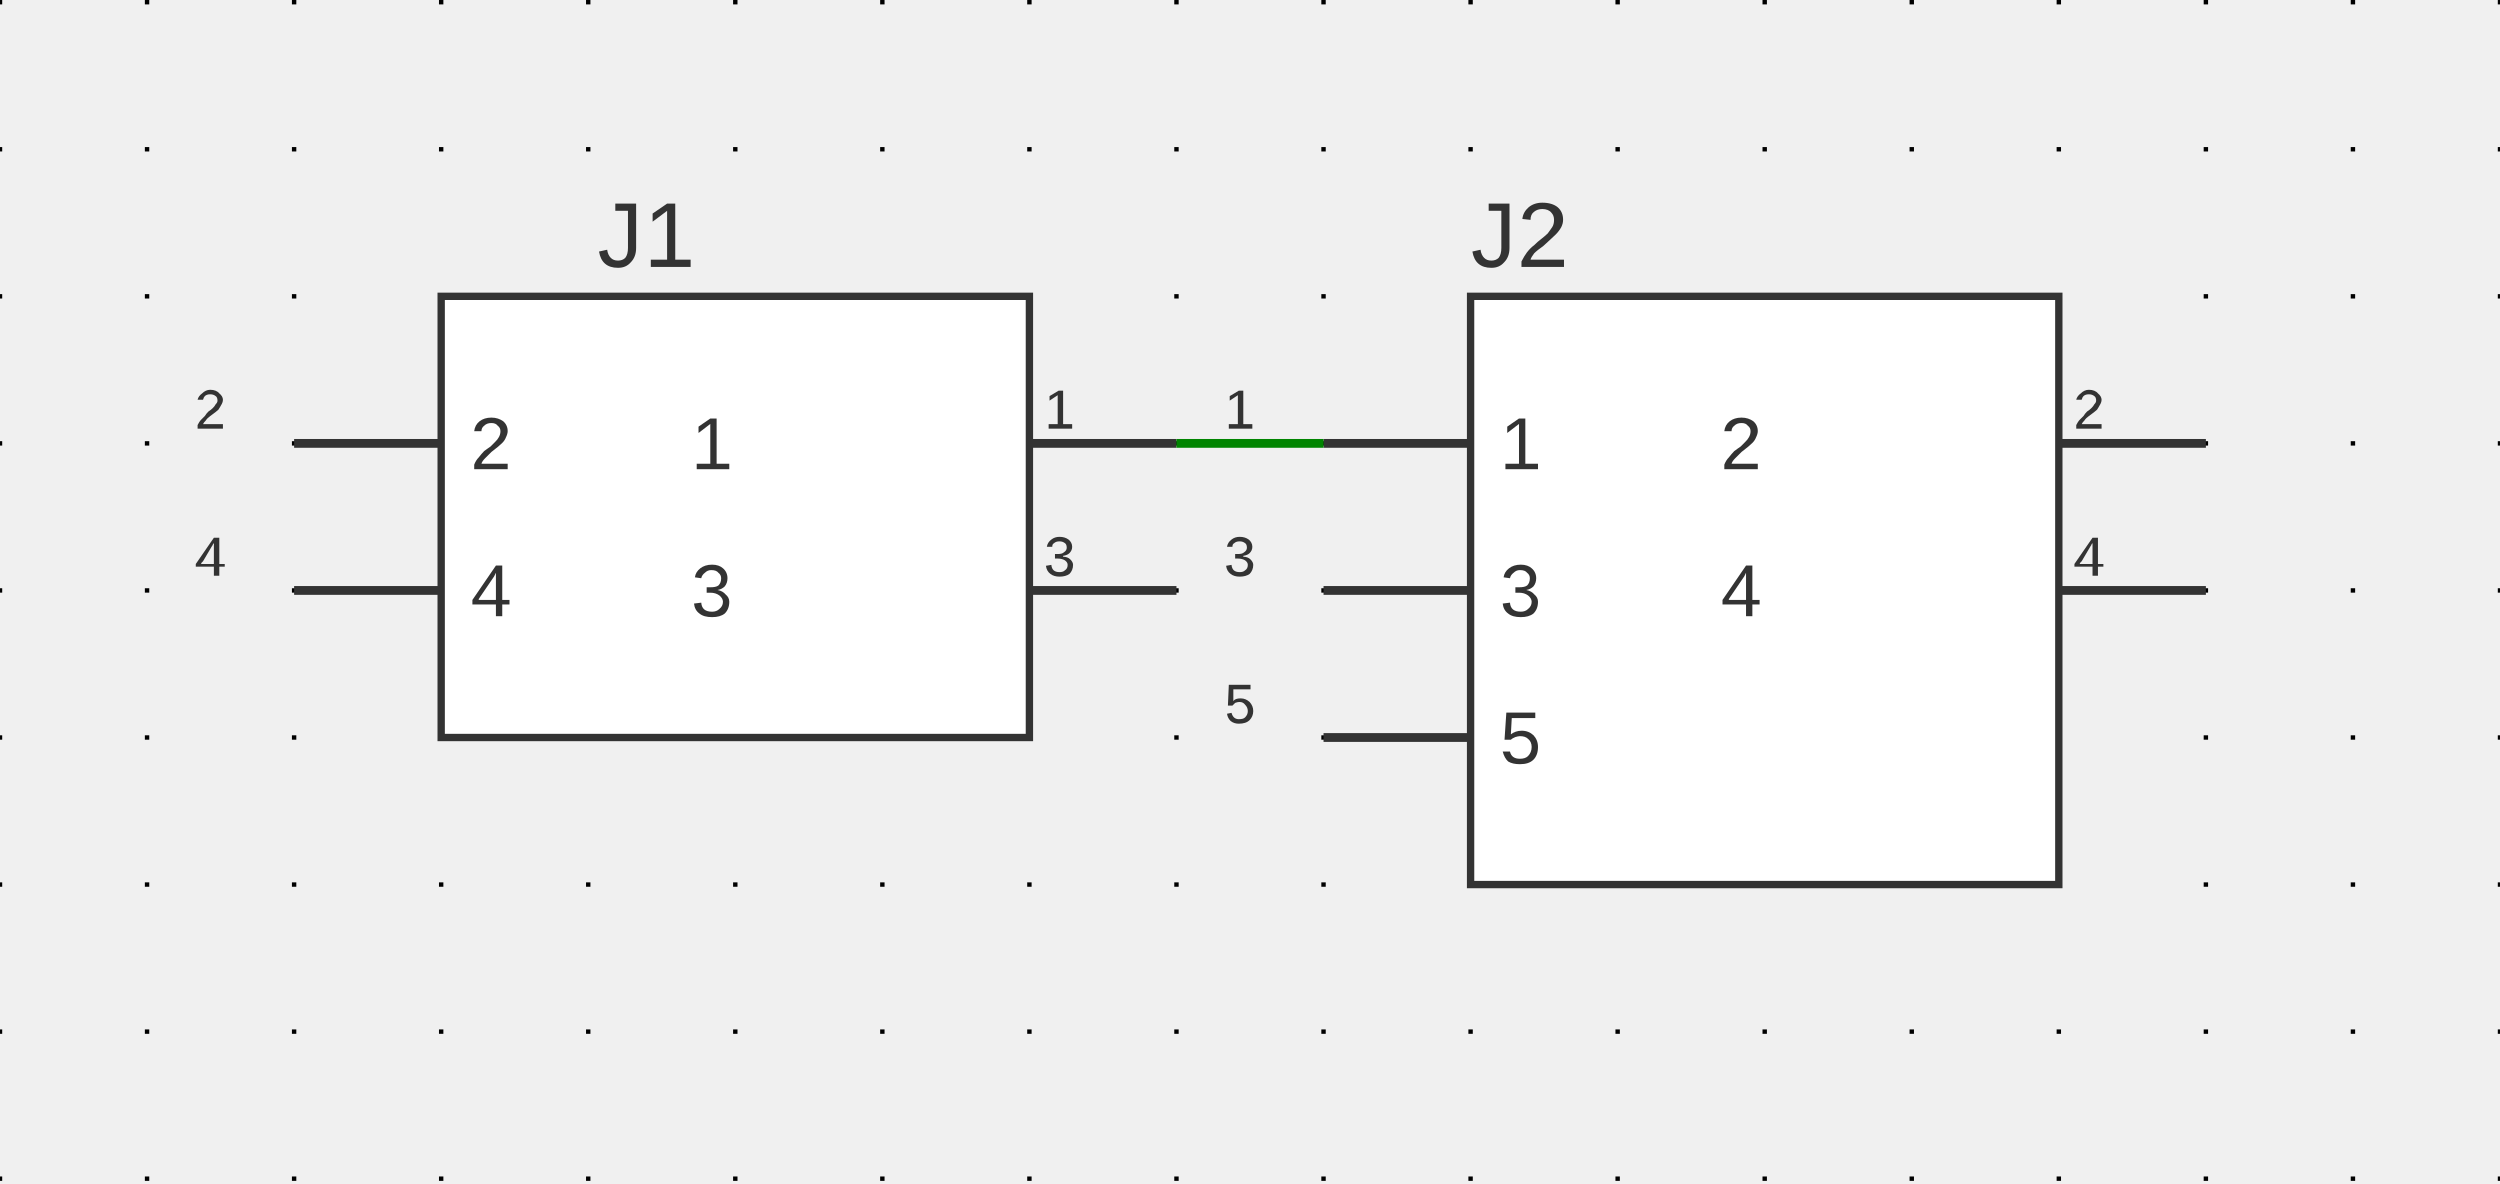
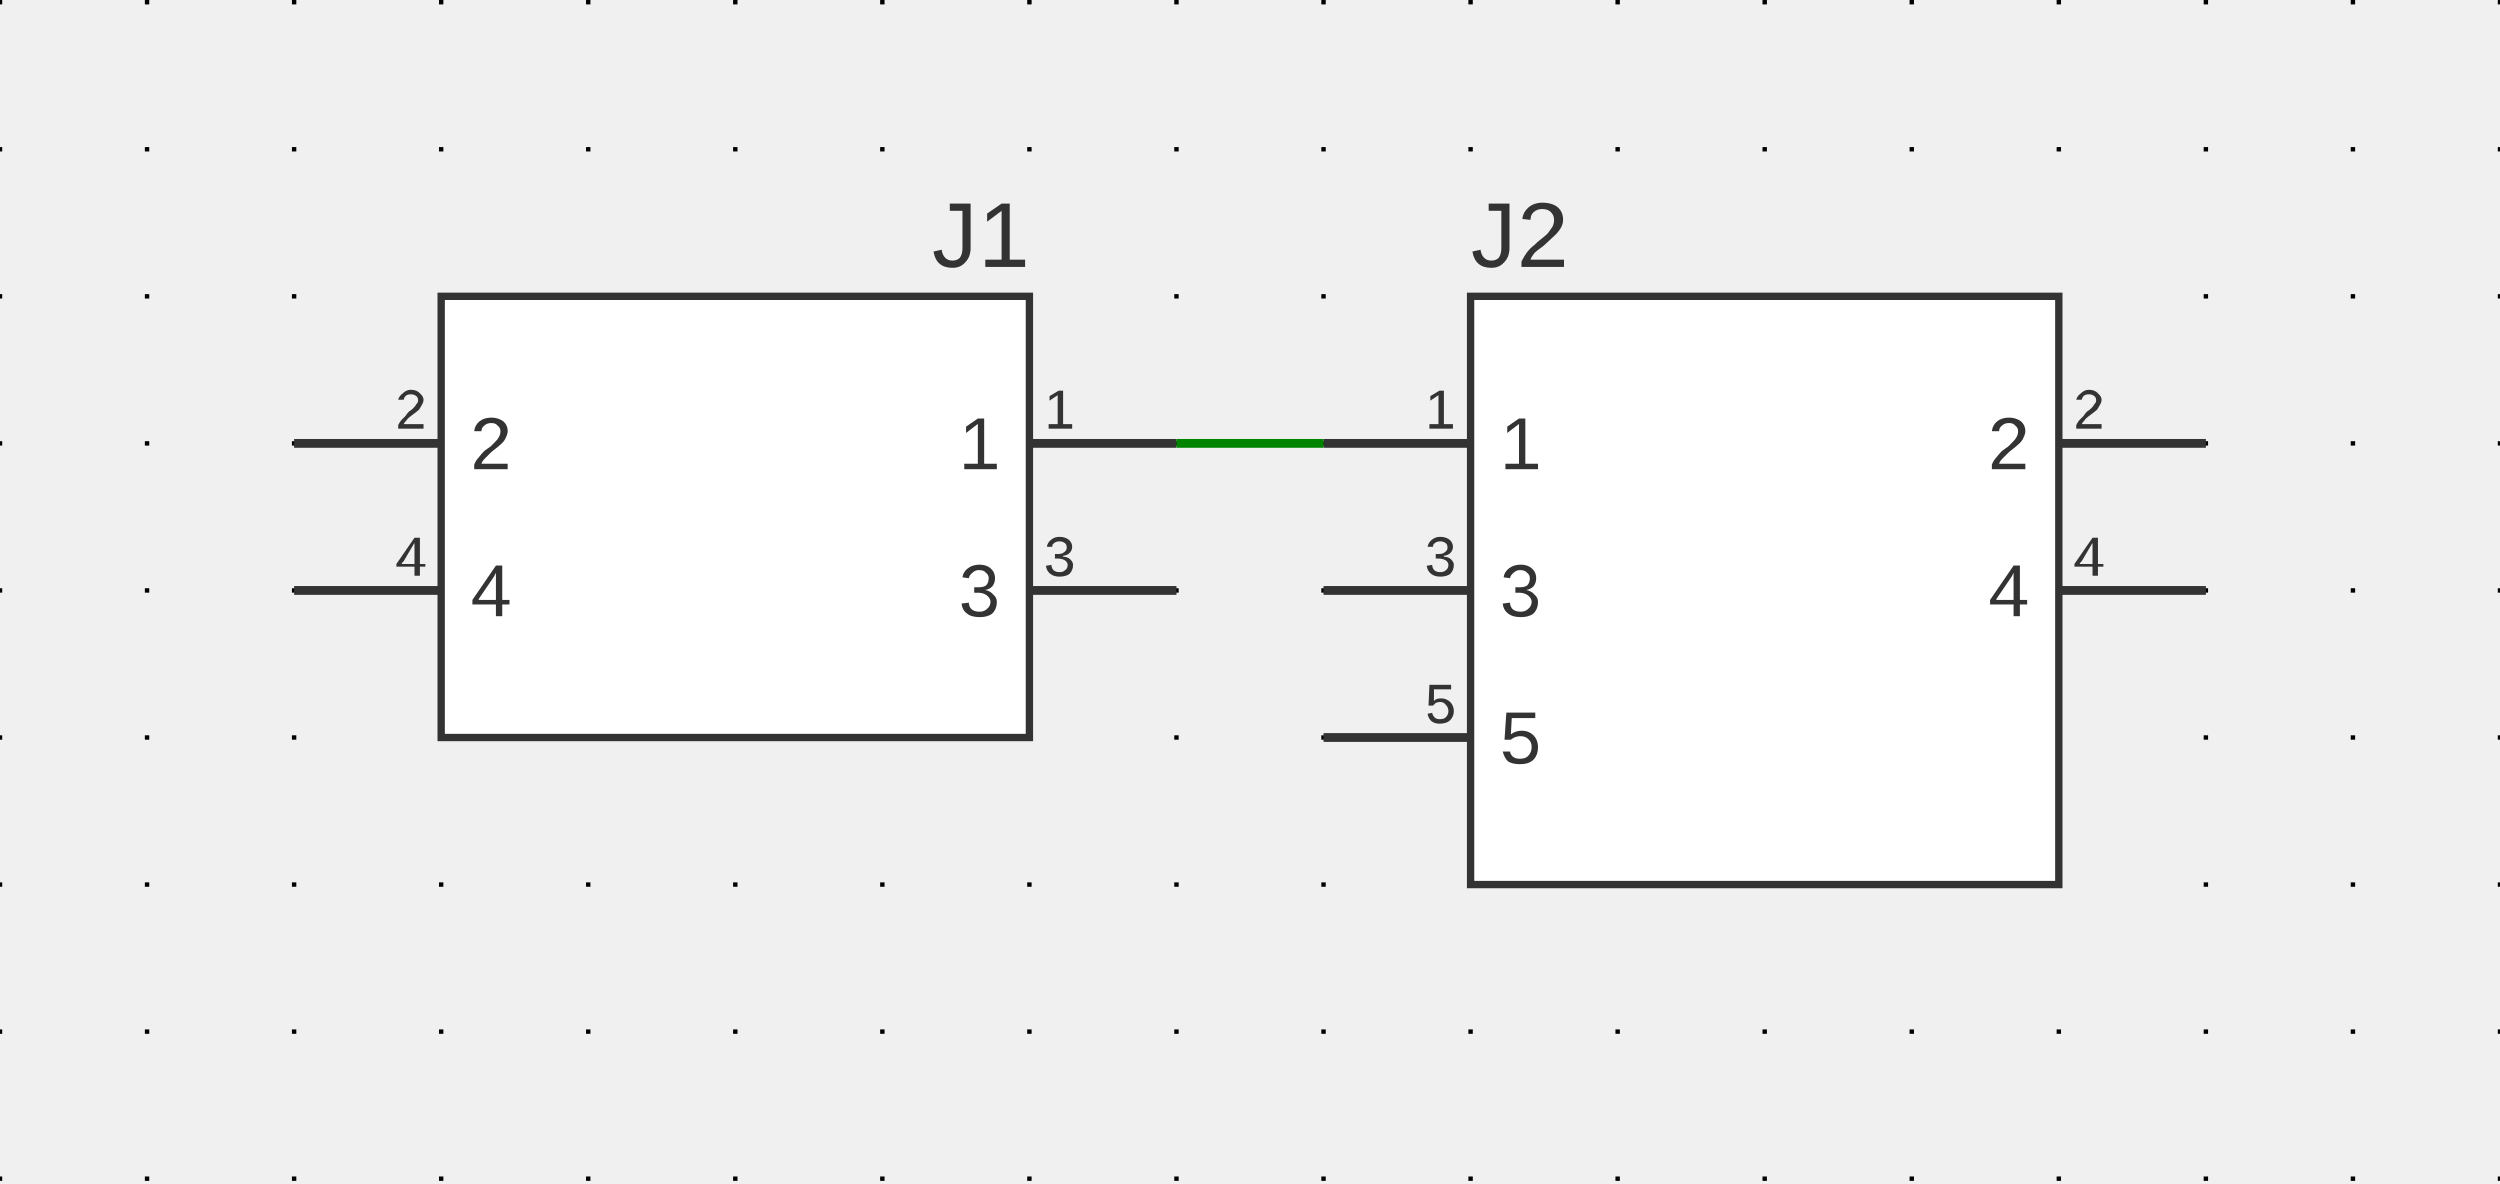
<svg xmlns="http://www.w3.org/2000/svg" xmlns:ns1="http://svgjs.dev/svgjs" version="1.1" width="407.973" height="193.067" viewBox="-2.54 -2.578 43.18 20.434">
  <g id="sheet-0" class="sheet" transform="matrix(1,0,0,1,0,0)">
    <g class="sheet-elements" transform="matrix(1,0,0,1,0,0)">
      <g transform="matrix(1,0,0,1,0,0)" class="grid">
        <path d="M -2.54 -2.578 L -2.54 17.856 M 0 -2.578 L 0 17.856 M 2.54 -2.578 L 2.54 17.856 M 5.08 -2.578 L 5.08 17.856 M 7.62 -2.578 L 7.62 17.856 M 10.16 -2.578 L 10.16 17.856 M 12.7 -2.578 L 12.7 17.856 M 15.24 -2.578 L 15.24 17.856 M 17.78 -2.578 L 17.78 17.856 M 20.32 -2.578 L 20.32 17.856 M 22.86 -2.578 L 22.86 17.856 M 25.4 -2.578 L 25.4 17.856 M 27.94 -2.578 L 27.94 17.856 M 30.48 -2.578 L 30.48 17.856 M 33.02 -2.578 L 33.02 17.856 M 35.56 -2.578 L 35.56 17.856 M 38.1 -2.578 L 38.1 17.856 M 40.64 -2.578 L 40.64 17.856" stroke-dasharray="0.076,2.464" stroke-width="0.076" stroke="#000000" />
      </g>
      <g transform="matrix(1,0,0,1,10.16,6.35)">
        <g>
          <path d="M 5.08 -3.81 L -5.08 -3.81 L -5.08 3.81 L 5.08 3.81 Z" stroke-width="0.127" stroke="#333333" fill="#ffffff" />
          <path d="M 7.62 -1.27 L 5.08 -1.27" stroke-width="0.152" stroke="#333333" />
          <path d="M 7.62 1.27 L 5.08 1.27" stroke-width="0.152" stroke="#333333" />
          <path d="M -7.62 -1.27 L -5.08 -1.27" stroke-width="0.152" stroke="#333333" />
          <path d="M -7.62 1.27 L -5.08 1.27" stroke-width="0.152" stroke="#333333" />
          <g transform="matrix(1,0,0,1,4.572,-1.27)">
-             <text fill="#333333" font-family="Arial" font-size="1.28" text-anchor="end" dominant-baseline="central" font-weight="regular" xml:space="preserve" transform="matrix(1,0,0,1,0,0)" ns1:data="{&quot;leading&quot;:&quot;1.3&quot;}">
+             <text fill="#333333" font-family="Arial" font-size="1.28" text-anchor="end" dominant-baseline="central" font-weight="regular" style="white-space: pre;" transform="matrix(1,0,0,1,0,0)" ns1:data="{&quot;leading&quot;:&quot;1.3&quot;}">
              <tspan dy="0" x="0" ns1:data="{&quot;newLined&quot;:true}">1</tspan>
            </text>
          </g>
          <g transform="matrix(1,0,0,1,5.334,-1.524)">
-             <text fill="#333333" font-family="Arial" font-size="0.96" text-anchor="start" dominant-baseline="alphabetic" font-weight="regular" xml:space="preserve" transform="matrix(1,0,0,1,0,0)" ns1:data="{&quot;leading&quot;:&quot;1.3&quot;}">
+             <text fill="#333333" font-family="Arial" font-size="0.96" text-anchor="start" dominant-baseline="alphabetic" font-weight="regular" style="white-space: pre;" transform="matrix(1,0,0,1,0,0)" ns1:data="{&quot;leading&quot;:&quot;1.3&quot;}">
              <tspan dy="0" x="0" ns1:data="{&quot;newLined&quot;:true}">1</tspan>
            </text>
          </g>
          <g transform="matrix(1,0,0,1,4.572,1.27)">
-             <text fill="#333333" font-family="Arial" font-size="1.28" text-anchor="end" dominant-baseline="central" font-weight="regular" xml:space="preserve" transform="matrix(1,0,0,1,0,0)" ns1:data="{&quot;leading&quot;:&quot;1.3&quot;}">
+             <text fill="#333333" font-family="Arial" font-size="1.28" text-anchor="end" dominant-baseline="central" font-weight="regular" style="white-space: pre;" transform="matrix(1,0,0,1,0,0)" ns1:data="{&quot;leading&quot;:&quot;1.3&quot;}">
              <tspan dy="0" x="0" ns1:data="{&quot;newLined&quot;:true}">3</tspan>
            </text>
          </g>
          <g transform="matrix(1,0,0,1,5.334,1.016)">
-             <text fill="#333333" font-family="Arial" font-size="0.96" text-anchor="start" dominant-baseline="alphabetic" font-weight="regular" xml:space="preserve" transform="matrix(1,0,0,1,0,0)" ns1:data="{&quot;leading&quot;:&quot;1.3&quot;}">
+             <text fill="#333333" font-family="Arial" font-size="0.96" text-anchor="start" dominant-baseline="alphabetic" font-weight="regular" style="white-space: pre;" transform="matrix(1,0,0,1,0,0)" ns1:data="{&quot;leading&quot;:&quot;1.3&quot;}">
              <tspan dy="0" x="0" ns1:data="{&quot;newLined&quot;:true}">3</tspan>
            </text>
          </g>
          <g transform="matrix(1,0,0,1,-4.572,-1.27)">
-             <text fill="#333333" font-family="Arial" font-size="1.28" text-anchor="start" dominant-baseline="central" font-weight="regular" xml:space="preserve" transform="matrix(1,0,0,1,0,0)" ns1:data="{&quot;leading&quot;:&quot;1.3&quot;}">
+             <text fill="#333333" font-family="Arial" font-size="1.28" text-anchor="start" dominant-baseline="central" font-weight="regular" style="white-space: pre;" transform="matrix(1,0,0,1,0,0)" ns1:data="{&quot;leading&quot;:&quot;1.3&quot;}">
              <tspan dy="0" x="0" ns1:data="{&quot;newLined&quot;:true}">2</tspan>
            </text>
          </g>
          <g transform="matrix(1,0,0,1,-5.334,-1.524)">
-             <text fill="#333333" font-family="Arial" font-size="0.96" text-anchor="end" dominant-baseline="alphabetic" font-weight="regular" xml:space="preserve" transform="matrix(1,0,0,1,0,0)" ns1:data="{&quot;leading&quot;:&quot;1.3&quot;}">
+             <text fill="#333333" font-family="Arial" font-size="0.96" text-anchor="end" dominant-baseline="alphabetic" font-weight="regular" style="white-space: pre;" transform="matrix(1,0,0,1,0,0)" ns1:data="{&quot;leading&quot;:&quot;1.3&quot;}">
              <tspan dy="0" x="0" ns1:data="{&quot;newLined&quot;:true}">2</tspan>
            </text>
          </g>
          <g transform="matrix(1,0,0,1,-4.572,1.27)">
-             <text fill="#333333" font-family="Arial" font-size="1.28" text-anchor="start" dominant-baseline="central" font-weight="regular" xml:space="preserve" transform="matrix(1,0,0,1,0,0)" ns1:data="{&quot;leading&quot;:&quot;1.3&quot;}">
+             <text fill="#333333" font-family="Arial" font-size="1.28" text-anchor="start" dominant-baseline="central" font-weight="regular" style="white-space: pre;" transform="matrix(1,0,0,1,0,0)" ns1:data="{&quot;leading&quot;:&quot;1.3&quot;}">
              <tspan dy="0" x="0" ns1:data="{&quot;newLined&quot;:true}">4</tspan>
            </text>
          </g>
          <g transform="matrix(1,0,0,1,-5.334,1.016)">
-             <text fill="#333333" font-family="Arial" font-size="0.96" text-anchor="end" dominant-baseline="alphabetic" font-weight="regular" xml:space="preserve" transform="matrix(1,0,0,1,0,0)" ns1:data="{&quot;leading&quot;:&quot;1.3&quot;}">
+             <text fill="#333333" font-family="Arial" font-size="0.96" text-anchor="end" dominant-baseline="alphabetic" font-weight="regular" style="white-space: pre;" transform="matrix(1,0,0,1,0,0)" ns1:data="{&quot;leading&quot;:&quot;1.3&quot;}">
              <tspan dy="0" x="0" ns1:data="{&quot;newLined&quot;:true}">4</tspan>
            </text>
          </g>
          <g transform="matrix(1,0,0,1,5.08,-4.318)">
-             <text fill="#333333" font-family="Arial" font-size="1.6" text-anchor="end" dominant-baseline="alphabetic" font-weight="regular" xml:space="preserve" transform="matrix(1,0,0,1,0,0)" ns1:data="{&quot;leading&quot;:&quot;1.3&quot;}">
+             <text fill="#333333" font-family="Arial" font-size="1.6" text-anchor="end" dominant-baseline="alphabetic" font-weight="regular" style="white-space: pre;" transform="matrix(1,0,0,1,0,0)" ns1:data="{&quot;leading&quot;:&quot;1.3&quot;}">
              <tspan dy="0" x="0" ns1:data="{&quot;newLined&quot;:true}">J1</tspan>
            </text>
          </g>
        </g>
      </g>
      <g transform="matrix(1,0,0,1,27.94,7.62)">
        <g>
          <path d="M -5.08 -5.08 L 5.08 -5.08 L 5.08 5.08 L -5.08 5.08 Z" stroke-width="0.127" stroke="#333333" fill="#ffffff" />
          <path d="M -7.62 -2.54 L -5.08 -2.54" stroke-width="0.152" stroke="#333333" />
          <path d="M -7.62 0 L -5.08 0" stroke-width="0.152" stroke="#333333" />
          <path d="M -7.62 2.54 L -5.08 2.54" stroke-width="0.152" stroke="#333333" />
          <path d="M 7.62 -2.54 L 5.08 -2.54" stroke-width="0.152" stroke="#333333" />
          <path d="M 7.62 0 L 5.08 0" stroke-width="0.152" stroke="#333333" />
          <g transform="matrix(1,0,0,1,-4.572,-2.54)">
-             <text fill="#333333" font-family="Arial" font-size="1.28" text-anchor="start" dominant-baseline="central" font-weight="regular" xml:space="preserve" transform="matrix(1,0,0,1,0,0)" ns1:data="{&quot;leading&quot;:&quot;1.3&quot;}">
+             <text fill="#333333" font-family="Arial" font-size="1.28" text-anchor="start" dominant-baseline="central" font-weight="regular" style="white-space: pre;" transform="matrix(1,0,0,1,0,0)" ns1:data="{&quot;leading&quot;:&quot;1.3&quot;}">
              <tspan dy="0" x="0" ns1:data="{&quot;newLined&quot;:true}">1</tspan>
            </text>
          </g>
          <g transform="matrix(1,0,0,1,-5.334,-2.794)">
-             <text fill="#333333" font-family="Arial" font-size="0.96" text-anchor="end" dominant-baseline="alphabetic" font-weight="regular" xml:space="preserve" transform="matrix(1,0,0,1,0,0)" ns1:data="{&quot;leading&quot;:&quot;1.3&quot;}">
+             <text fill="#333333" font-family="Arial" font-size="0.96" text-anchor="end" dominant-baseline="alphabetic" font-weight="regular" style="white-space: pre;" transform="matrix(1,0,0,1,0,0)" ns1:data="{&quot;leading&quot;:&quot;1.3&quot;}">
              <tspan dy="0" x="0" ns1:data="{&quot;newLined&quot;:true}">1</tspan>
            </text>
          </g>
          <g transform="matrix(1,0,0,1,-4.572,0)">
-             <text fill="#333333" font-family="Arial" font-size="1.28" text-anchor="start" dominant-baseline="central" font-weight="regular" xml:space="preserve" transform="matrix(1,0,0,1,0,0)" ns1:data="{&quot;leading&quot;:&quot;1.3&quot;}">
+             <text fill="#333333" font-family="Arial" font-size="1.28" text-anchor="start" dominant-baseline="central" font-weight="regular" style="white-space: pre;" transform="matrix(1,0,0,1,0,0)" ns1:data="{&quot;leading&quot;:&quot;1.3&quot;}">
              <tspan dy="0" x="0" ns1:data="{&quot;newLined&quot;:true}">3</tspan>
            </text>
          </g>
          <g transform="matrix(1,0,0,1,-5.334,-0.254)">
-             <text fill="#333333" font-family="Arial" font-size="0.96" text-anchor="end" dominant-baseline="alphabetic" font-weight="regular" xml:space="preserve" transform="matrix(1,0,0,1,0,0)" ns1:data="{&quot;leading&quot;:&quot;1.3&quot;}">
+             <text fill="#333333" font-family="Arial" font-size="0.96" text-anchor="end" dominant-baseline="alphabetic" font-weight="regular" style="white-space: pre;" transform="matrix(1,0,0,1,0,0)" ns1:data="{&quot;leading&quot;:&quot;1.3&quot;}">
              <tspan dy="0" x="0" ns1:data="{&quot;newLined&quot;:true}">3</tspan>
            </text>
          </g>
          <g transform="matrix(1,0,0,1,-4.572,2.54)">
-             <text fill="#333333" font-family="Arial" font-size="1.28" text-anchor="start" dominant-baseline="central" font-weight="regular" xml:space="preserve" transform="matrix(1,0,0,1,0,0)" ns1:data="{&quot;leading&quot;:&quot;1.3&quot;}">
+             <text fill="#333333" font-family="Arial" font-size="1.28" text-anchor="start" dominant-baseline="central" font-weight="regular" style="white-space: pre;" transform="matrix(1,0,0,1,0,0)" ns1:data="{&quot;leading&quot;:&quot;1.3&quot;}">
              <tspan dy="0" x="0" ns1:data="{&quot;newLined&quot;:true}">5</tspan>
            </text>
          </g>
          <g transform="matrix(1,0,0,1,-5.334,2.286)">
-             <text fill="#333333" font-family="Arial" font-size="0.96" text-anchor="end" dominant-baseline="alphabetic" font-weight="regular" xml:space="preserve" transform="matrix(1,0,0,1,0,0)" ns1:data="{&quot;leading&quot;:&quot;1.3&quot;}">
+             <text fill="#333333" font-family="Arial" font-size="0.96" text-anchor="end" dominant-baseline="alphabetic" font-weight="regular" style="white-space: pre;" transform="matrix(1,0,0,1,0,0)" ns1:data="{&quot;leading&quot;:&quot;1.3&quot;}">
              <tspan dy="0" x="0" ns1:data="{&quot;newLined&quot;:true}">5</tspan>
            </text>
          </g>
          <g transform="matrix(1,0,0,1,4.572,-2.54)">
-             <text fill="#333333" font-family="Arial" font-size="1.28" text-anchor="end" dominant-baseline="central" font-weight="regular" xml:space="preserve" transform="matrix(1,0,0,1,0,0)" ns1:data="{&quot;leading&quot;:&quot;1.3&quot;}">
+             <text fill="#333333" font-family="Arial" font-size="1.28" text-anchor="end" dominant-baseline="central" font-weight="regular" style="white-space: pre;" transform="matrix(1,0,0,1,0,0)" ns1:data="{&quot;leading&quot;:&quot;1.3&quot;}">
              <tspan dy="0" x="0" ns1:data="{&quot;newLined&quot;:true}">2</tspan>
            </text>
          </g>
          <g transform="matrix(1,0,0,1,5.334,-2.794)">
-             <text fill="#333333" font-family="Arial" font-size="0.96" text-anchor="start" dominant-baseline="alphabetic" font-weight="regular" xml:space="preserve" transform="matrix(1,0,0,1,0,0)" ns1:data="{&quot;leading&quot;:&quot;1.3&quot;}">
+             <text fill="#333333" font-family="Arial" font-size="0.96" text-anchor="start" dominant-baseline="alphabetic" font-weight="regular" style="white-space: pre;" transform="matrix(1,0,0,1,0,0)" ns1:data="{&quot;leading&quot;:&quot;1.3&quot;}">
              <tspan dy="0" x="0" ns1:data="{&quot;newLined&quot;:true}">2</tspan>
            </text>
          </g>
          <g transform="matrix(1,0,0,1,4.572,0)">
-             <text fill="#333333" font-family="Arial" font-size="1.28" text-anchor="end" dominant-baseline="central" font-weight="regular" xml:space="preserve" transform="matrix(1,0,0,1,0,0)" ns1:data="{&quot;leading&quot;:&quot;1.3&quot;}">
+             <text fill="#333333" font-family="Arial" font-size="1.28" text-anchor="end" dominant-baseline="central" font-weight="regular" style="white-space: pre;" transform="matrix(1,0,0,1,0,0)" ns1:data="{&quot;leading&quot;:&quot;1.3&quot;}">
              <tspan dy="0" x="0" ns1:data="{&quot;newLined&quot;:true}">4</tspan>
            </text>
          </g>
          <g transform="matrix(1,0,0,1,5.334,-0.254)">
-             <text fill="#333333" font-family="Arial" font-size="0.96" text-anchor="start" dominant-baseline="alphabetic" font-weight="regular" xml:space="preserve" transform="matrix(1,0,0,1,0,0)" ns1:data="{&quot;leading&quot;:&quot;1.3&quot;}">
+             <text fill="#333333" font-family="Arial" font-size="0.96" text-anchor="start" dominant-baseline="alphabetic" font-weight="regular" style="white-space: pre;" transform="matrix(1,0,0,1,0,0)" ns1:data="{&quot;leading&quot;:&quot;1.3&quot;}">
              <tspan dy="0" x="0" ns1:data="{&quot;newLined&quot;:true}">4</tspan>
            </text>
          </g>
          <g transform="matrix(1,0,0,1,-5.08,-5.588)">
-             <text fill="#333333" font-family="Arial" font-size="1.6" text-anchor="start" dominant-baseline="alphabetic" font-weight="regular" xml:space="preserve" transform="matrix(1,0,0,1,0,0)" ns1:data="{&quot;leading&quot;:&quot;1.3&quot;}">
+             <text fill="#333333" font-family="Arial" font-size="1.6" text-anchor="start" dominant-baseline="alphabetic" font-weight="regular" style="white-space: pre;" transform="matrix(1,0,0,1,0,0)" ns1:data="{&quot;leading&quot;:&quot;1.3&quot;}">
              <tspan dy="0" x="0" ns1:data="{&quot;newLined&quot;:true}">J2</tspan>
            </text>
          </g>
        </g>
      </g>
      <g>
        <path d="M17.78 5.08L20.32 5.08 " stroke-linecap="butt" stroke-opacity="0.3" stroke-width="0.279" fill="none" />
      </g>
      <g>
        <path d="M17.78 5.08L20.32 5.08 " stroke-linecap="butt" stroke-width="0.152" stroke="#008400" fill="none" />
      </g>
      <g />
    </g>
  </g>
</svg>
